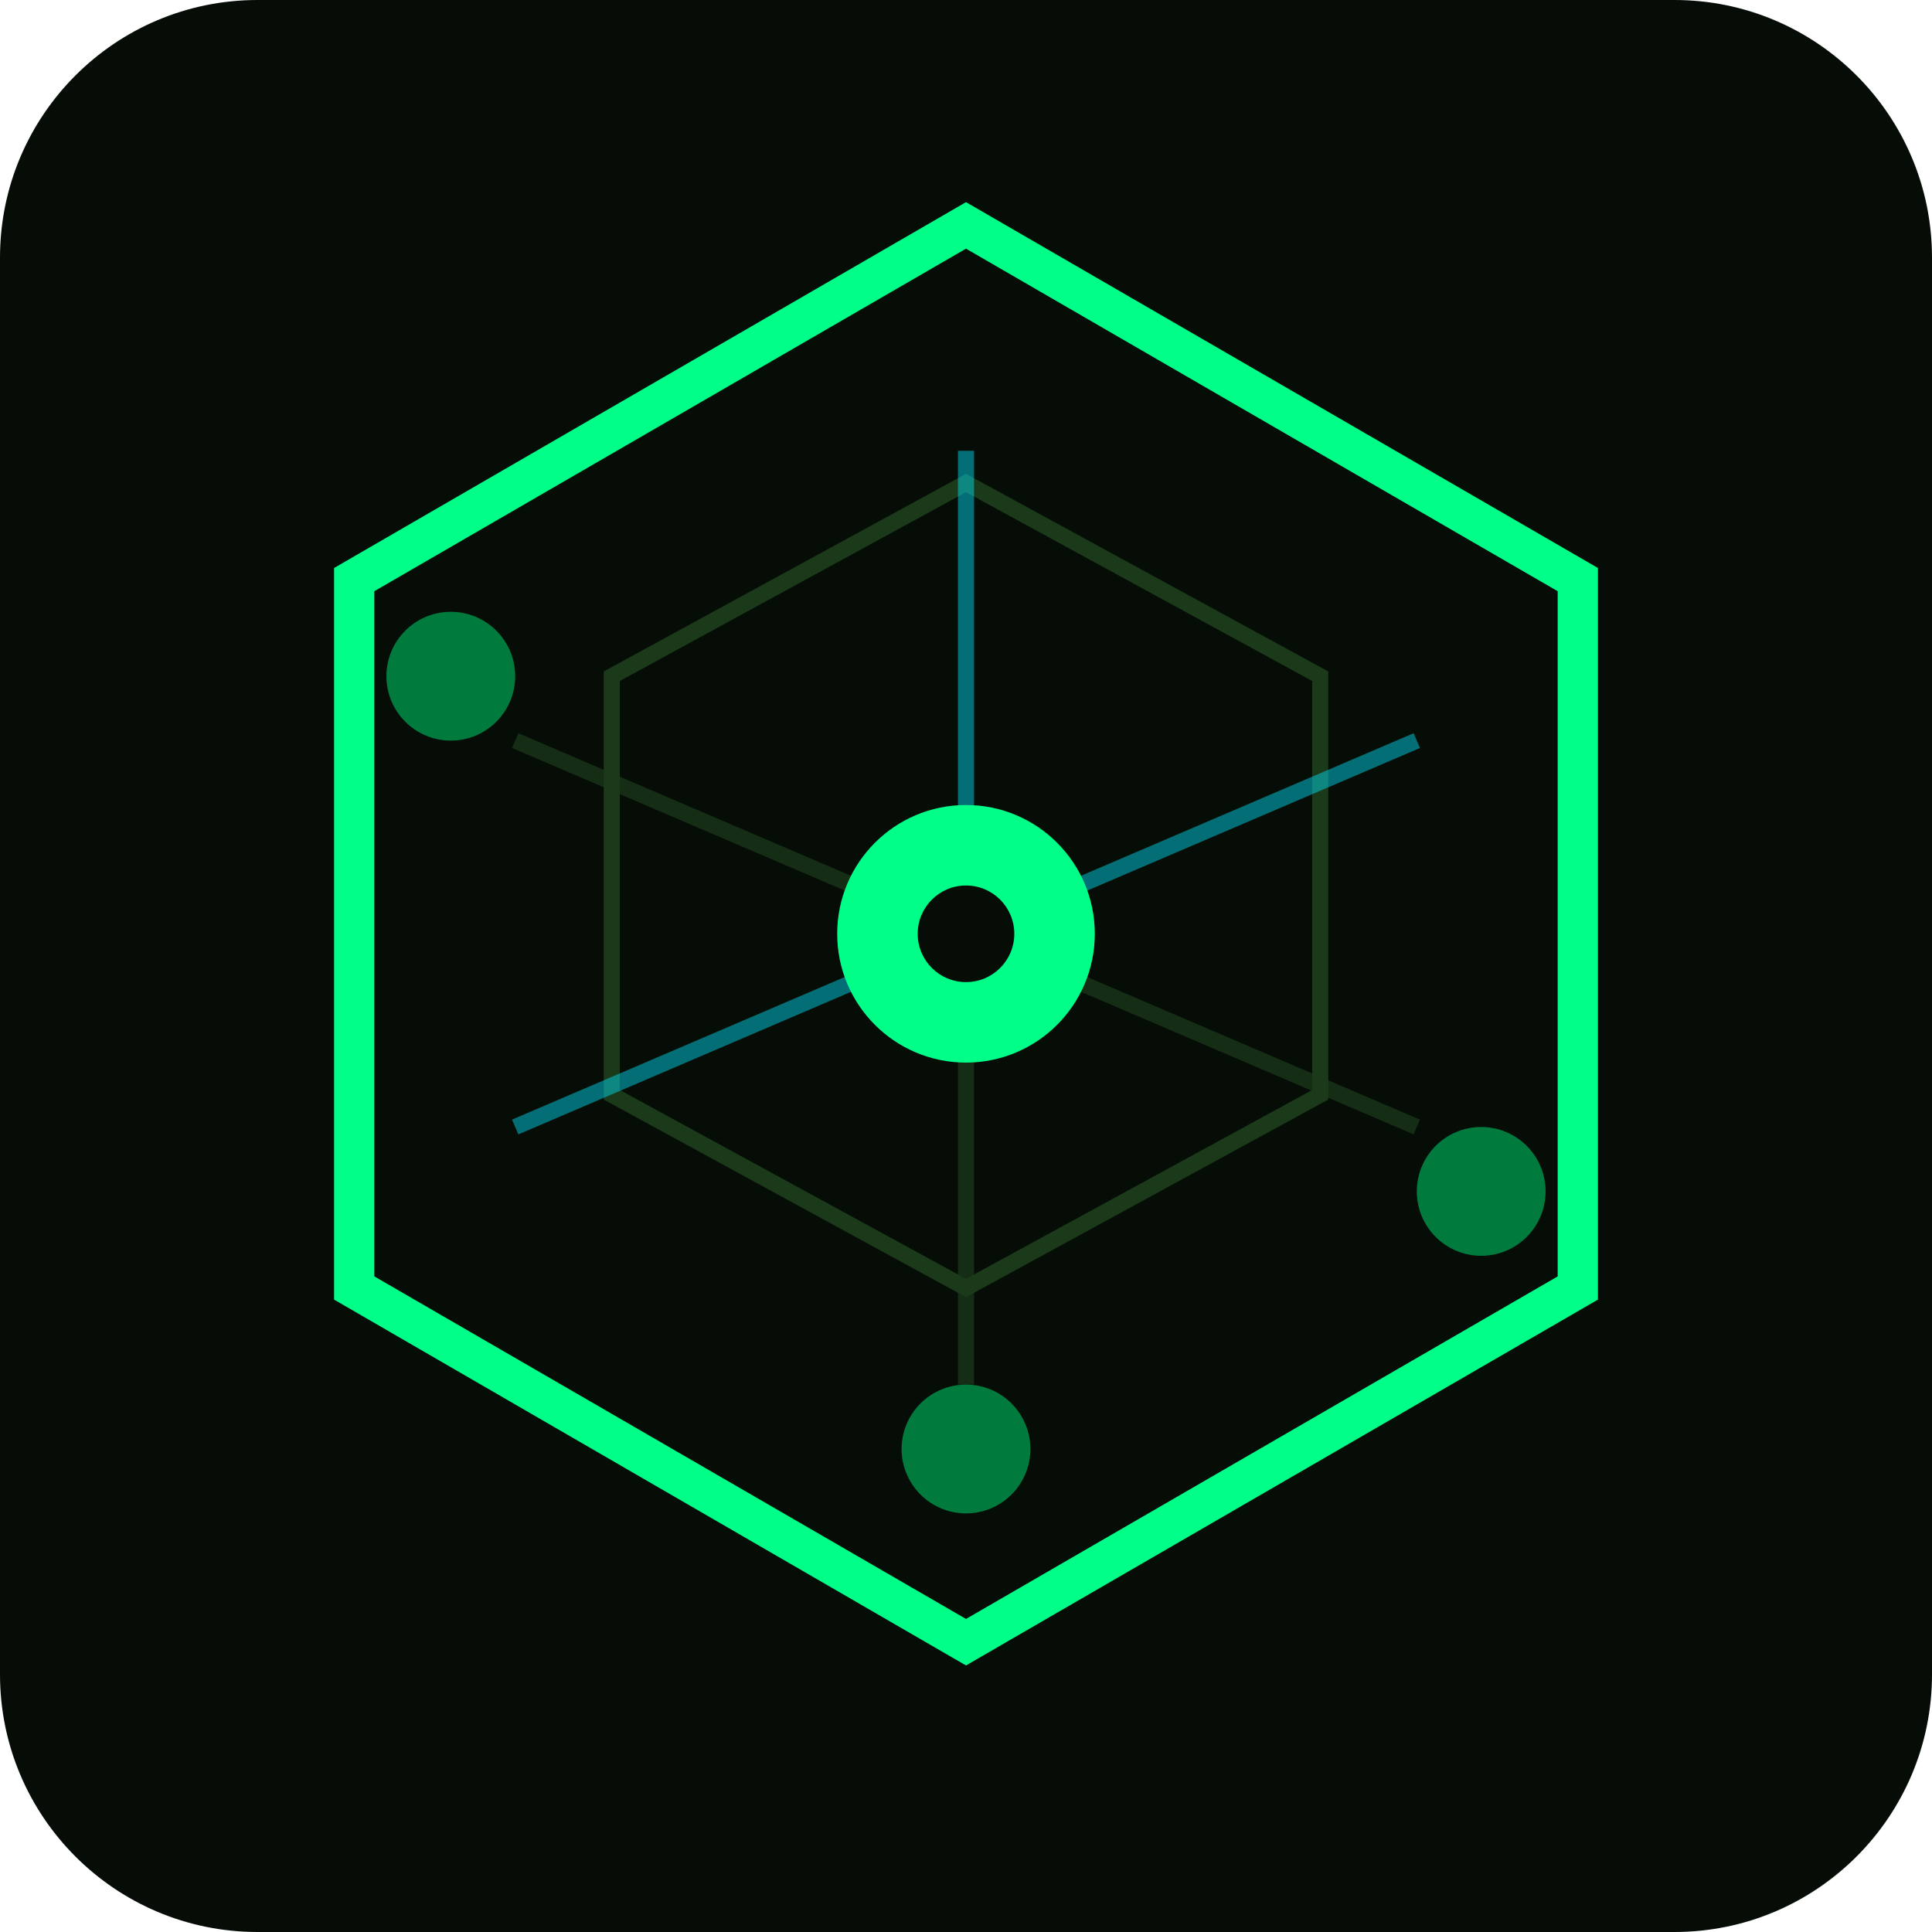
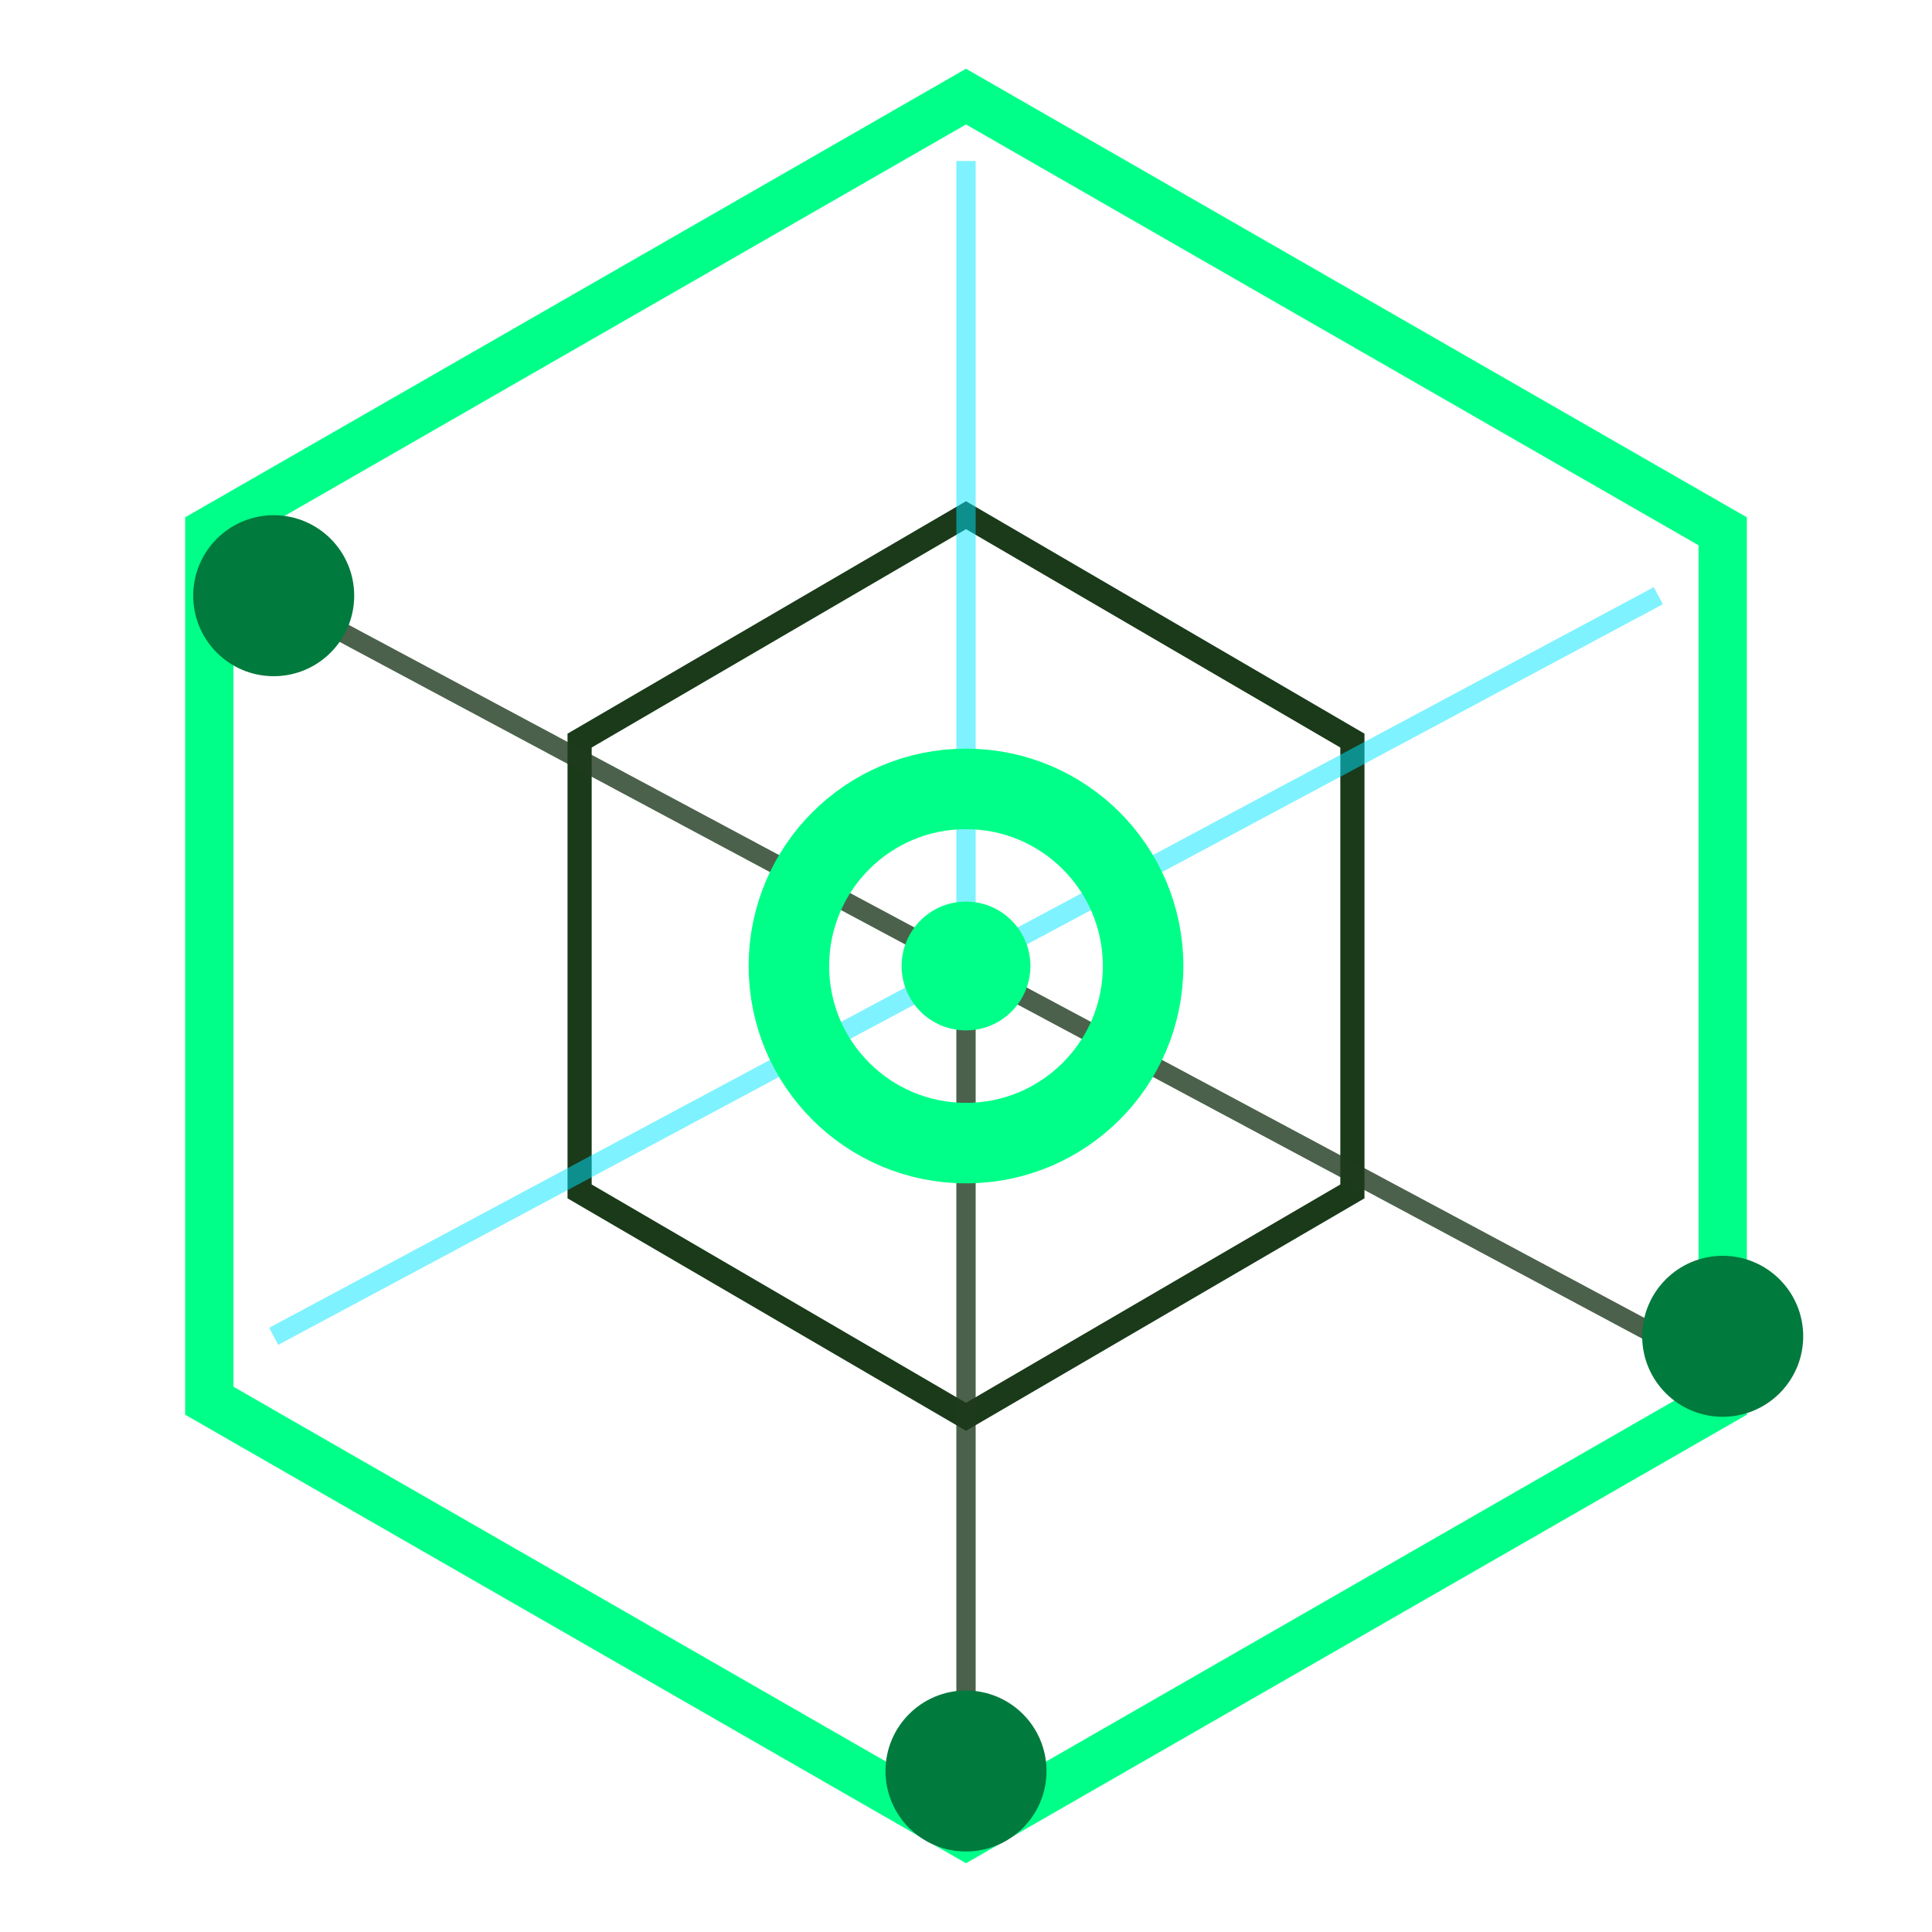
<svg xmlns="http://www.w3.org/2000/svg" viewBox="0 0 120 120">
  <defs>
    <style>
      @keyframes pulse-a {
-         0%,100% { r: 4; opacity: 1; }
-         50%      { r: 7; opacity: 0.5; }
+         0%,100% { r: 5; opacity: 1; }
+         50%      { r: 9; opacity: 0.5; }
      }
      @keyframes pulse-b {
-         0%,100% { r: 4; opacity: 1; }
-         50%      { r: 7; opacity: 0.5; }
+         0%,100% { r: 5; opacity: 1; }
+         50%      { r: 9; opacity: 0.5; }
      }
      @keyframes pulse-c {
-         0%,100% { r: 4; opacity: 1; }
-         50%      { r: 7; opacity: 0.5; }
+         0%,100% { r: 5; opacity: 1; }
+         50%      { r: 9; opacity: 0.5; }
      }
      @keyframes glow-a {
-         0%,100% { r: 4; opacity: 0; }
-         50%      { r: 14; opacity: 0.2; }
+         0%,100% { r: 5; opacity: 0; }
+         50%      { r: 16; opacity: 0.2; }
      }
      @keyframes glow-b {
-         0%,100% { r: 4; opacity: 0; }
-         50%      { r: 14; opacity: 0.2; }
+         0%,100% { r: 5; opacity: 0; }
+         50%      { r: 16; opacity: 0.2; }
      }
      @keyframes glow-c {
-         0%,100% { r: 4; opacity: 0; }
-         50%      { r: 14; opacity: 0.2; }
+         0%,100% { r: 5; opacity: 0; }
+         50%      { r: 16; opacity: 0.2; }
      }
      .dot-a  { animation: pulse-a 1.8s ease-in-out infinite; }
      .dot-b  { animation: pulse-b 1.8s ease-in-out infinite 0.6s; }
      .dot-c  { animation: pulse-c 1.8s ease-in-out infinite 1.2s; }
      .glow-a { animation: glow-a 1.8s ease-in-out infinite; }
      .glow-b { animation: glow-b 1.8s ease-in-out infinite 0.6s; }
      .glow-c { animation: glow-c 1.8s ease-in-out infinite 1.2s; }
    </style>
  </defs>
-   <rect width="120" height="120" rx="16" fill="#060c06" />
-   <polygon points="60,14 98,36 98,80 60,102 22,80 22,36" fill="none" stroke="#00ff88" stroke-width="2.5" />
-   <polygon points="60,30 82,42 82,68 60,80 38,68 38,42" fill="none" stroke="#1a3a1a" stroke-width="1" />
-   <line x1="60" y1="58" x2="60" y2="28" stroke="#00e5ff" stroke-width="1" opacity="0.45" />
-   <line x1="60" y1="58" x2="88" y2="46" stroke="#00e5ff" stroke-width="1" opacity="0.45" />
-   <line x1="60" y1="58" x2="32" y2="70" stroke="#00e5ff" stroke-width="1" opacity="0.45" />
-   <line x1="60" y1="58" x2="88" y2="70" stroke="#1a3a1a" stroke-width="1" opacity="0.7" />
-   <line x1="60" y1="58" x2="60" y2="86" stroke="#1a3a1a" stroke-width="1" opacity="0.7" />
-   <line x1="60" y1="58" x2="32" y2="46" stroke="#1a3a1a" stroke-width="1" opacity="0.7" />
-   <circle cx="60" cy="58" r="8" fill="#00ff88" />
-   <circle cx="60" cy="58" r="3" fill="#060c06" />
-   <circle cx="92" cy="74" r="4" fill="#007a3d" />
-   <circle cx="60" cy="90" r="4" fill="#007a3d" />
-   <circle cx="28" cy="42" r="4" fill="#007a3d" />
-   <circle cx="60" cy="24" class="glow-a" fill="#00e5ff" />
-   <circle cx="92" cy="42" class="glow-b" fill="#00e5ff" />
-   <circle cx="28" cy="74" class="glow-c" fill="#00e5ff" />
-   <circle cx="60" cy="24" class="dot-a" fill="#00e5ff" />
-   <circle cx="92" cy="42" class="dot-b" fill="#00e5ff" />
-   <circle cx="28" cy="74" class="dot-c" fill="#00e5ff" />
+   <polygon points="60,6 107,33 107,87 60,114 13,87 13,33" fill="none" stroke="#00ff88" stroke-width="3" />
+   <polygon points="60,32 84,46 84,74 60,88 36,74 36,46" fill="none" stroke="#1a3a1a" stroke-width="1.5" />
+   <line x1="60" y1="60" x2="60" y2="10" stroke="#00e5ff" stroke-width="1.2" opacity="0.5" />
+   <line x1="60" y1="60" x2="103" y2="37" stroke="#00e5ff" stroke-width="1.2" opacity="0.5" />
+   <line x1="60" y1="60" x2="17" y2="83" stroke="#00e5ff" stroke-width="1.2" opacity="0.5" />
+   <line x1="60" y1="60" x2="103" y2="83" stroke="#1e3a1e" stroke-width="1.2" opacity="0.8" />
+   <line x1="60" y1="60" x2="60" y2="110" stroke="#1e3a1e" stroke-width="1.2" opacity="0.8" />
+   <line x1="60" y1="60" x2="17" y2="37" stroke="#1e3a1e" stroke-width="1.2" opacity="0.8" />
+   <circle cx="60" cy="60" r="11" fill="none" stroke="#00ff88" stroke-width="5" />
+   <circle cx="60" cy="60" r="4" fill="#00ff88" />
+   <circle cx="107" cy="83" r="5" fill="#007a3d" />
+   <circle cx="60" cy="110" r="5" fill="#007a3d" />
+   <circle cx="17" cy="37" r="5" fill="#007a3d" />
+   <circle cx="60" cy="10" class="glow-a" fill="#00e5ff" />
+   <circle cx="103" cy="37" class="glow-b" fill="#00e5ff" />
+   <circle cx="17" cy="83" class="glow-c" fill="#00e5ff" />
+   <circle cx="60" cy="10" class="dot-a" fill="#00e5ff" />
+   <circle cx="103" cy="37" class="dot-b" fill="#00e5ff" />
+   <circle cx="17" cy="83" class="dot-c" fill="#00e5ff" />
</svg>
